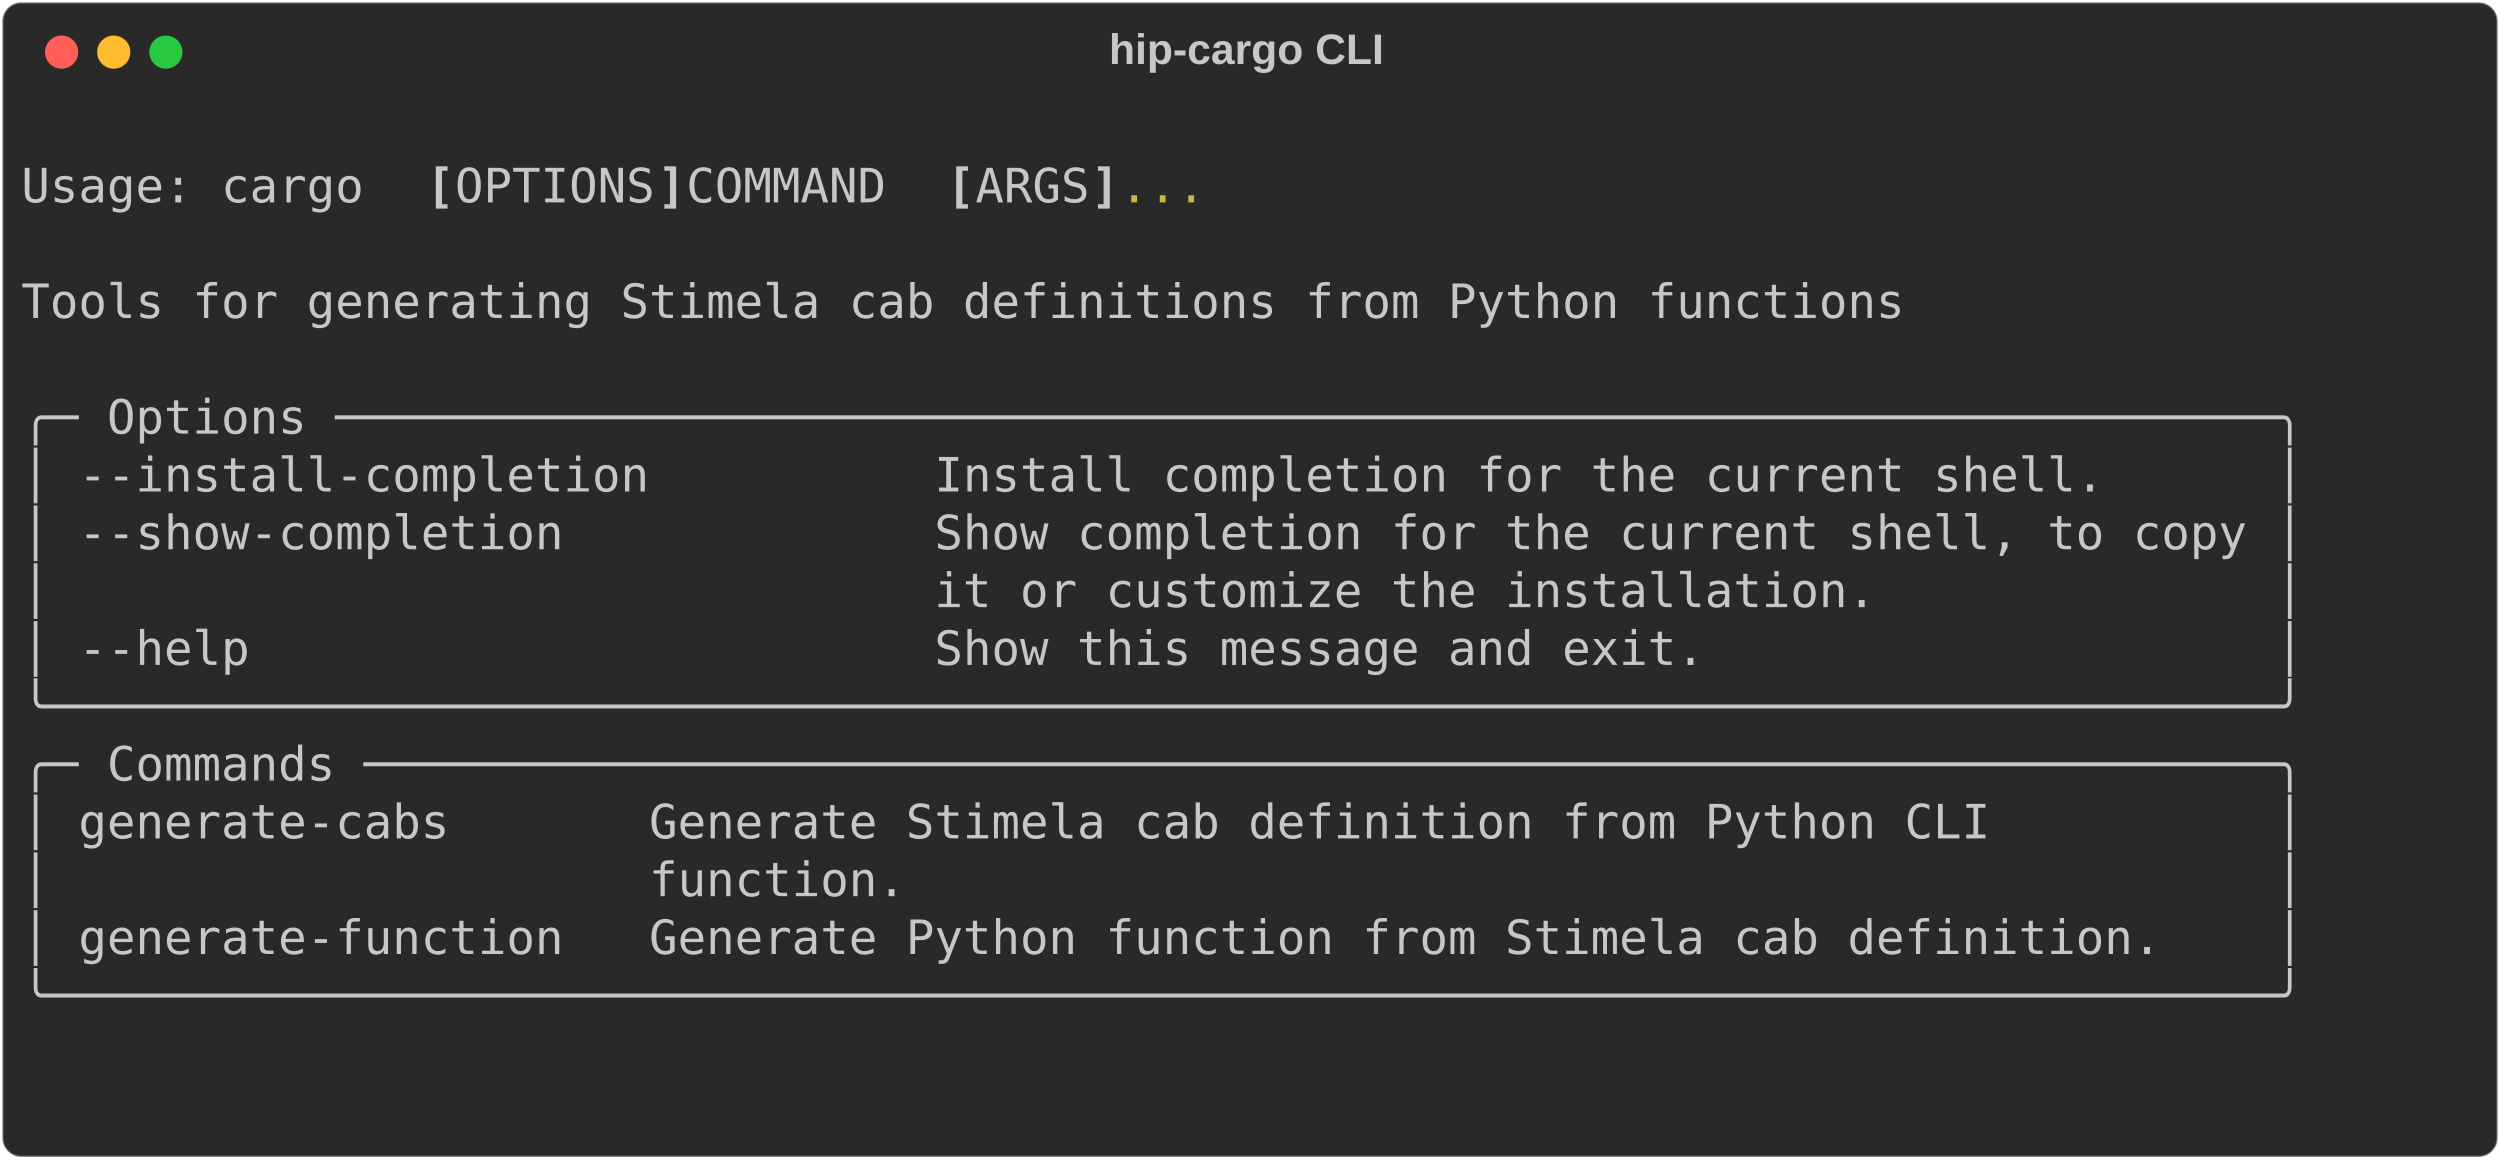
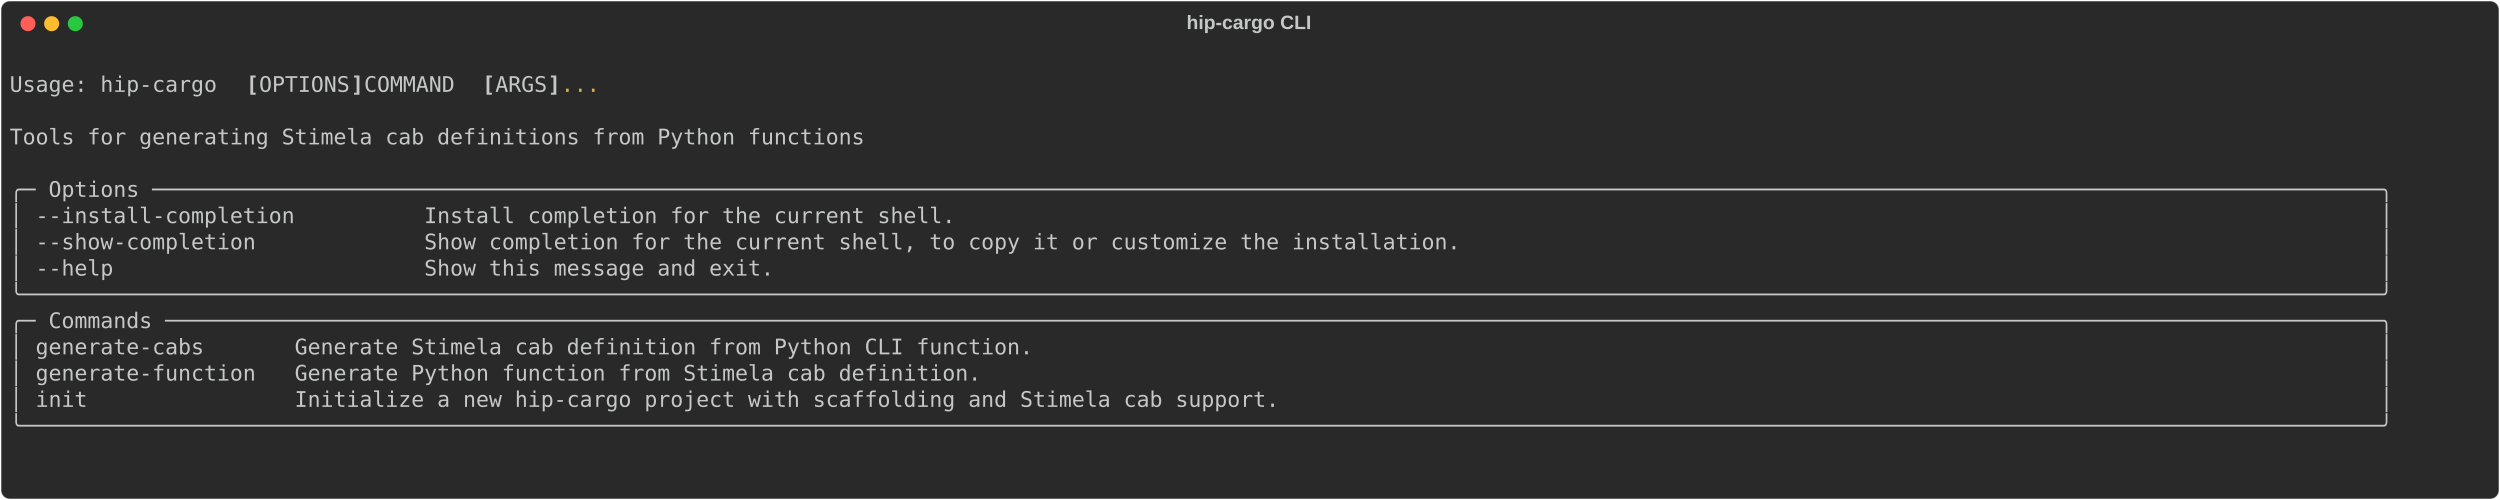
- <svg xmlns="http://www.w3.org/2000/svg" class="rich-terminal" viewBox="0 0 1055 489.2">
+ <svg xmlns="http://www.w3.org/2000/svg" class="rich-terminal" viewBox="0 0 2324 464.8">
  <style>

    @font-face {
        font-family: "Fira Code";
        src: local("FiraCode-Regular"),
                url("https://cdnjs.cloudflare.com/ajax/libs/firacode/6.2.0/woff2/FiraCode-Regular.woff2") format("woff2"),
                url("https://cdnjs.cloudflare.com/ajax/libs/firacode/6.2.0/woff/FiraCode-Regular.woff") format("woff");
        font-style: normal;
        font-weight: 400;
    }
    @font-face {
        font-family: "Fira Code";
        src: local("FiraCode-Bold"),
                url("https://cdnjs.cloudflare.com/ajax/libs/firacode/6.2.0/woff2/FiraCode-Bold.woff2") format("woff2"),
                url("https://cdnjs.cloudflare.com/ajax/libs/firacode/6.2.0/woff/FiraCode-Bold.woff") format("woff");
        font-style: bold;
        font-weight: 700;
    }

-     .terminal-2763086854-matrix {
+     .terminal-2015893429-matrix {
        font-family: Fira Code, monospace;
        font-size: 20px;
        line-height: 24.4px;
        font-variant-east-asian: full-width;
    }

-     .terminal-2763086854-title {
+     .terminal-2015893429-title {
        font-size: 18px;
        font-weight: bold;
        font-family: arial;
    }

-     .terminal-2763086854-r1 { fill: #c5c8c6 }
- .terminal-2763086854-r2 { fill: #c5c8c6;font-weight: bold }
- .terminal-2763086854-r3 { fill: #d0b344 }
+     .terminal-2015893429-r1 { fill: #c5c8c6 }
+ .terminal-2015893429-r2 { fill: #c5c8c6;font-weight: bold }
+ .terminal-2015893429-r3 { fill: #d0b344 }
    </style>
  <defs>
-     <clipPath id="terminal-2763086854-clip-terminal">
-       <rect x="0" y="0" width="1036.0" height="438.2" />
+     <clipPath id="terminal-2015893429-clip-terminal">
+       <rect x="0" y="0" width="2304.8" height="413.8" />
    </clipPath>
-     <clipPath id="terminal-2763086854-line-0">
-       <rect x="0" y="1.5" width="1037" height="24.65" />
+     <clipPath id="terminal-2015893429-line-0">
+       <rect x="0" y="1.5" width="2305.8" height="24.65" />
    </clipPath>
-     <clipPath id="terminal-2763086854-line-1">
-       <rect x="0" y="25.9" width="1037" height="24.65" />
+     <clipPath id="terminal-2015893429-line-1">
+       <rect x="0" y="25.9" width="2305.8" height="24.65" />
    </clipPath>
-     <clipPath id="terminal-2763086854-line-2">
-       <rect x="0" y="50.3" width="1037" height="24.65" />
+     <clipPath id="terminal-2015893429-line-2">
+       <rect x="0" y="50.3" width="2305.8" height="24.65" />
    </clipPath>
-     <clipPath id="terminal-2763086854-line-3">
-       <rect x="0" y="74.7" width="1037" height="24.65" />
+     <clipPath id="terminal-2015893429-line-3">
+       <rect x="0" y="74.7" width="2305.8" height="24.65" />
    </clipPath>
-     <clipPath id="terminal-2763086854-line-4">
-       <rect x="0" y="99.1" width="1037" height="24.65" />
+     <clipPath id="terminal-2015893429-line-4">
+       <rect x="0" y="99.1" width="2305.8" height="24.65" />
    </clipPath>
-     <clipPath id="terminal-2763086854-line-5">
-       <rect x="0" y="123.5" width="1037" height="24.65" />
+     <clipPath id="terminal-2015893429-line-5">
+       <rect x="0" y="123.5" width="2305.8" height="24.65" />
    </clipPath>
-     <clipPath id="terminal-2763086854-line-6">
-       <rect x="0" y="147.9" width="1037" height="24.65" />
+     <clipPath id="terminal-2015893429-line-6">
+       <rect x="0" y="147.9" width="2305.8" height="24.65" />
    </clipPath>
-     <clipPath id="terminal-2763086854-line-7">
-       <rect x="0" y="172.3" width="1037" height="24.65" />
+     <clipPath id="terminal-2015893429-line-7">
+       <rect x="0" y="172.3" width="2305.8" height="24.65" />
    </clipPath>
-     <clipPath id="terminal-2763086854-line-8">
-       <rect x="0" y="196.7" width="1037" height="24.65" />
+     <clipPath id="terminal-2015893429-line-8">
+       <rect x="0" y="196.7" width="2305.8" height="24.65" />
    </clipPath>
-     <clipPath id="terminal-2763086854-line-9">
-       <rect x="0" y="221.1" width="1037" height="24.65" />
+     <clipPath id="terminal-2015893429-line-9">
+       <rect x="0" y="221.1" width="2305.8" height="24.65" />
    </clipPath>
-     <clipPath id="terminal-2763086854-line-10">
-       <rect x="0" y="245.5" width="1037" height="24.65" />
+     <clipPath id="terminal-2015893429-line-10">
+       <rect x="0" y="245.5" width="2305.8" height="24.65" />
    </clipPath>
-     <clipPath id="terminal-2763086854-line-11">
-       <rect x="0" y="269.9" width="1037" height="24.65" />
+     <clipPath id="terminal-2015893429-line-11">
+       <rect x="0" y="269.9" width="2305.8" height="24.65" />
    </clipPath>
-     <clipPath id="terminal-2763086854-line-12">
-       <rect x="0" y="294.3" width="1037" height="24.65" />
+     <clipPath id="terminal-2015893429-line-12">
+       <rect x="0" y="294.3" width="2305.8" height="24.65" />
    </clipPath>
-     <clipPath id="terminal-2763086854-line-13">
-       <rect x="0" y="318.7" width="1037" height="24.65" />
+     <clipPath id="terminal-2015893429-line-13">
+       <rect x="0" y="318.7" width="2305.8" height="24.65" />
    </clipPath>
-     <clipPath id="terminal-2763086854-line-14">
-       <rect x="0" y="343.1" width="1037" height="24.65" />
+     <clipPath id="terminal-2015893429-line-14">
+       <rect x="0" y="343.1" width="2305.8" height="24.65" />
    </clipPath>
-     <clipPath id="terminal-2763086854-line-15">
-       <rect x="0" y="367.5" width="1037" height="24.65" />
-     </clipPath>
-     <clipPath id="terminal-2763086854-line-16">
-       <rect x="0" y="391.9" width="1037" height="24.65" />
+     <clipPath id="terminal-2015893429-line-15">
+       <rect x="0" y="367.5" width="2305.8" height="24.65" />
    </clipPath>
  </defs>
-   <rect fill="#292929" stroke="rgba(255,255,255,0.35)" stroke-width="1" x="1" y="1" width="1053" height="487.2" rx="8" />
-   <text class="terminal-2763086854-title" fill="#c5c8c6" text-anchor="middle" x="526" y="27">hip-cargo CLI</text>
+   <rect fill="#292929" stroke="rgba(255,255,255,0.35)" stroke-width="1" x="1" y="1" width="2322" height="462.8" rx="8" />
+   <text class="terminal-2015893429-title" fill="#c5c8c6" text-anchor="middle" x="1161" y="27">hip-cargo CLI</text>
  <g transform="translate(26,22)">
    <circle cx="0" cy="0" r="7" fill="#ff5f57" />
    <circle cx="22" cy="0" r="7" fill="#febc2e" />
    <circle cx="44" cy="0" r="7" fill="#28c840" />
  </g>
-   <g transform="translate(9, 41)" clip-path="url(#terminal-2763086854-clip-terminal)">
-     <g class="terminal-2763086854-matrix">
-       <text class="terminal-2763086854-r1" x="1037" y="20" textLength="12.2" clip-path="url(#terminal-2763086854-line-0)">
+   <g transform="translate(9, 41)" clip-path="url(#terminal-2015893429-clip-terminal)">
+     <g class="terminal-2015893429-matrix">
+       <text class="terminal-2015893429-r1" x="2305.8" y="20" textLength="12.2" clip-path="url(#terminal-2015893429-line-0)">
</text>
-       <text class="terminal-2763086854-r1" x="0" y="44.4" textLength="170.8" clip-path="url(#terminal-2763086854-line-1)"> Usage: cargo </text>
-       <text class="terminal-2763086854-r2" x="170.8" y="44.4" textLength="12.2" clip-path="url(#terminal-2763086854-line-1)">[</text>
-       <text class="terminal-2763086854-r1" x="183" y="44.4" textLength="85.4" clip-path="url(#terminal-2763086854-line-1)">OPTIONS</text>
-       <text class="terminal-2763086854-r2" x="268.4" y="44.4" textLength="12.2" clip-path="url(#terminal-2763086854-line-1)">]</text>
-       <text class="terminal-2763086854-r1" x="280.6" y="44.4" textLength="109.8" clip-path="url(#terminal-2763086854-line-1)"> COMMAND </text>
-       <text class="terminal-2763086854-r2" x="390.4" y="44.4" textLength="12.2" clip-path="url(#terminal-2763086854-line-1)">[</text>
-       <text class="terminal-2763086854-r1" x="402.6" y="44.4" textLength="48.8" clip-path="url(#terminal-2763086854-line-1)">ARGS</text>
-       <text class="terminal-2763086854-r2" x="451.4" y="44.4" textLength="12.2" clip-path="url(#terminal-2763086854-line-1)">]</text>
-       <text class="terminal-2763086854-r3" x="463.6" y="44.4" textLength="36.6" clip-path="url(#terminal-2763086854-line-1)">...</text>
-       <text class="terminal-2763086854-r1" x="1037" y="44.4" textLength="12.2" clip-path="url(#terminal-2763086854-line-1)">
+       <text class="terminal-2015893429-r1" x="0" y="44.4" textLength="219.6" clip-path="url(#terminal-2015893429-line-1)"> Usage: hip-cargo </text>
+       <text class="terminal-2015893429-r2" x="219.6" y="44.4" textLength="12.2" clip-path="url(#terminal-2015893429-line-1)">[</text>
+       <text class="terminal-2015893429-r1" x="231.8" y="44.4" textLength="85.4" clip-path="url(#terminal-2015893429-line-1)">OPTIONS</text>
+       <text class="terminal-2015893429-r2" x="317.2" y="44.4" textLength="12.2" clip-path="url(#terminal-2015893429-line-1)">]</text>
+       <text class="terminal-2015893429-r1" x="329.4" y="44.4" textLength="109.8" clip-path="url(#terminal-2015893429-line-1)"> COMMAND </text>
+       <text class="terminal-2015893429-r2" x="439.2" y="44.4" textLength="12.2" clip-path="url(#terminal-2015893429-line-1)">[</text>
+       <text class="terminal-2015893429-r1" x="451.4" y="44.4" textLength="48.8" clip-path="url(#terminal-2015893429-line-1)">ARGS</text>
+       <text class="terminal-2015893429-r2" x="500.2" y="44.4" textLength="12.2" clip-path="url(#terminal-2015893429-line-1)">]</text>
+       <text class="terminal-2015893429-r3" x="512.4" y="44.4" textLength="36.6" clip-path="url(#terminal-2015893429-line-1)">...</text>
+       <text class="terminal-2015893429-r1" x="2305.8" y="44.4" textLength="12.2" clip-path="url(#terminal-2015893429-line-1)">
</text>
-       <text class="terminal-2763086854-r1" x="1037" y="68.8" textLength="12.2" clip-path="url(#terminal-2763086854-line-2)">
+       <text class="terminal-2015893429-r1" x="2305.8" y="68.8" textLength="12.2" clip-path="url(#terminal-2015893429-line-2)">
</text>
-       <text class="terminal-2763086854-r1" x="0" y="93.2" textLength="976" clip-path="url(#terminal-2763086854-line-3)"> Tools for generating Stimela cab definitions from Python functions             </text>
-       <text class="terminal-2763086854-r1" x="1037" y="93.2" textLength="12.2" clip-path="url(#terminal-2763086854-line-3)">
+       <text class="terminal-2015893429-r1" x="0" y="93.2" textLength="2244.8" clip-path="url(#terminal-2015893429-line-3)"> Tools for generating Stimela cab definitions from Python functions                                                                                                                     </text>
+       <text class="terminal-2015893429-r1" x="2305.8" y="93.2" textLength="12.2" clip-path="url(#terminal-2015893429-line-3)">
</text>
-       <text class="terminal-2763086854-r1" x="1037" y="117.6" textLength="12.2" clip-path="url(#terminal-2763086854-line-4)">
+       <text class="terminal-2015893429-r1" x="2305.8" y="117.6" textLength="12.2" clip-path="url(#terminal-2015893429-line-4)">
</text>
-       <text class="terminal-2763086854-r1" x="0" y="142" textLength="976" clip-path="url(#terminal-2763086854-line-5)">╭─ Options ────────────────────────────────────────────────────────────────────╮</text>
-       <text class="terminal-2763086854-r1" x="1037" y="142" textLength="12.2" clip-path="url(#terminal-2763086854-line-5)">
+       <text class="terminal-2015893429-r1" x="0" y="142" textLength="2244.8" clip-path="url(#terminal-2015893429-line-5)">╭─ Options ────────────────────────────────────────────────────────────────────────────────────────────────────────────────────────────────────────────────────────────────────────────╮</text>
+       <text class="terminal-2015893429-r1" x="2305.8" y="142" textLength="12.2" clip-path="url(#terminal-2015893429-line-5)">
</text>
-       <text class="terminal-2763086854-r1" x="0" y="166.4" textLength="976" clip-path="url(#terminal-2763086854-line-6)">│ --install-completion          Install completion for the current shell.      │</text>
-       <text class="terminal-2763086854-r1" x="1037" y="166.4" textLength="12.2" clip-path="url(#terminal-2763086854-line-6)">
+       <text class="terminal-2015893429-r1" x="0" y="166.4" textLength="2244.8" clip-path="url(#terminal-2015893429-line-6)">│ --install-completion          Install completion for the current shell.                                                                                                              │</text>
+       <text class="terminal-2015893429-r1" x="2305.8" y="166.4" textLength="12.2" clip-path="url(#terminal-2015893429-line-6)">
</text>
-       <text class="terminal-2763086854-r1" x="0" y="190.8" textLength="976" clip-path="url(#terminal-2763086854-line-7)">│ --show-completion             Show completion for the current shell, to copy │</text>
-       <text class="terminal-2763086854-r1" x="1037" y="190.8" textLength="12.2" clip-path="url(#terminal-2763086854-line-7)">
+       <text class="terminal-2015893429-r1" x="0" y="190.8" textLength="2244.8" clip-path="url(#terminal-2015893429-line-7)">│ --show-completion             Show completion for the current shell, to copy it or customize the installation.                                                                       │</text>
+       <text class="terminal-2015893429-r1" x="2305.8" y="190.8" textLength="12.2" clip-path="url(#terminal-2015893429-line-7)">
</text>
-       <text class="terminal-2763086854-r1" x="0" y="215.2" textLength="976" clip-path="url(#terminal-2763086854-line-8)">│                               it or customize the installation.              │</text>
-       <text class="terminal-2763086854-r1" x="1037" y="215.2" textLength="12.2" clip-path="url(#terminal-2763086854-line-8)">
+       <text class="terminal-2015893429-r1" x="0" y="215.2" textLength="2244.8" clip-path="url(#terminal-2015893429-line-8)">│ --help                        Show this message and exit.                                                                                                                            │</text>
+       <text class="terminal-2015893429-r1" x="2305.8" y="215.2" textLength="12.2" clip-path="url(#terminal-2015893429-line-8)">
</text>
-       <text class="terminal-2763086854-r1" x="0" y="239.6" textLength="976" clip-path="url(#terminal-2763086854-line-9)">│ --help                        Show this message and exit.                    │</text>
-       <text class="terminal-2763086854-r1" x="1037" y="239.6" textLength="12.2" clip-path="url(#terminal-2763086854-line-9)">
+       <text class="terminal-2015893429-r1" x="0" y="239.6" textLength="2244.8" clip-path="url(#terminal-2015893429-line-9)">╰──────────────────────────────────────────────────────────────────────────────────────────────────────────────────────────────────────────────────────────────────────────────────────╯</text>
+       <text class="terminal-2015893429-r1" x="2305.8" y="239.6" textLength="12.2" clip-path="url(#terminal-2015893429-line-9)">
</text>
-       <text class="terminal-2763086854-r1" x="0" y="264" textLength="976" clip-path="url(#terminal-2763086854-line-10)">╰──────────────────────────────────────────────────────────────────────────────╯</text>
-       <text class="terminal-2763086854-r1" x="1037" y="264" textLength="12.2" clip-path="url(#terminal-2763086854-line-10)">
+       <text class="terminal-2015893429-r1" x="0" y="264" textLength="2244.8" clip-path="url(#terminal-2015893429-line-10)">╭─ Commands ───────────────────────────────────────────────────────────────────────────────────────────────────────────────────────────────────────────────────────────────────────────╮</text>
+       <text class="terminal-2015893429-r1" x="2305.8" y="264" textLength="12.2" clip-path="url(#terminal-2015893429-line-10)">
</text>
-       <text class="terminal-2763086854-r1" x="0" y="288.4" textLength="976" clip-path="url(#terminal-2763086854-line-11)">╭─ Commands ───────────────────────────────────────────────────────────────────╮</text>
-       <text class="terminal-2763086854-r1" x="1037" y="288.4" textLength="12.2" clip-path="url(#terminal-2763086854-line-11)">
+       <text class="terminal-2015893429-r1" x="0" y="288.4" textLength="2244.8" clip-path="url(#terminal-2015893429-line-11)">│ generate-cabs       Generate Stimela cab definition from Python CLI function.                                                                                                        │</text>
+       <text class="terminal-2015893429-r1" x="2305.8" y="288.4" textLength="12.2" clip-path="url(#terminal-2015893429-line-11)">
</text>
-       <text class="terminal-2763086854-r1" x="0" y="312.8" textLength="976" clip-path="url(#terminal-2763086854-line-12)">│ generate-cabs       Generate Stimela cab definition from Python CLI          │</text>
-       <text class="terminal-2763086854-r1" x="1037" y="312.8" textLength="12.2" clip-path="url(#terminal-2763086854-line-12)">
+       <text class="terminal-2015893429-r1" x="0" y="312.8" textLength="2244.8" clip-path="url(#terminal-2015893429-line-12)">│ generate-function   Generate Python function from Stimela cab definition.                                                                                                            │</text>
+       <text class="terminal-2015893429-r1" x="2305.8" y="312.8" textLength="12.2" clip-path="url(#terminal-2015893429-line-12)">
</text>
-       <text class="terminal-2763086854-r1" x="0" y="337.2" textLength="976" clip-path="url(#terminal-2763086854-line-13)">│                     function.                                                │</text>
-       <text class="terminal-2763086854-r1" x="1037" y="337.2" textLength="12.2" clip-path="url(#terminal-2763086854-line-13)">
+       <text class="terminal-2015893429-r1" x="0" y="337.2" textLength="2244.8" clip-path="url(#terminal-2015893429-line-13)">│ init                Initialize a new hip-cargo project with scaffolding and Stimela cab support.                                                                                     │</text>
+       <text class="terminal-2015893429-r1" x="2305.8" y="337.2" textLength="12.2" clip-path="url(#terminal-2015893429-line-13)">
</text>
-       <text class="terminal-2763086854-r1" x="0" y="361.6" textLength="976" clip-path="url(#terminal-2763086854-line-14)">│ generate-function   Generate Python function from Stimela cab definition.    │</text>
-       <text class="terminal-2763086854-r1" x="1037" y="361.6" textLength="12.2" clip-path="url(#terminal-2763086854-line-14)">
+       <text class="terminal-2015893429-r1" x="0" y="361.6" textLength="2244.8" clip-path="url(#terminal-2015893429-line-14)">╰──────────────────────────────────────────────────────────────────────────────────────────────────────────────────────────────────────────────────────────────────────────────────────╯</text>
+       <text class="terminal-2015893429-r1" x="2305.8" y="361.6" textLength="12.2" clip-path="url(#terminal-2015893429-line-14)">
</text>
-       <text class="terminal-2763086854-r1" x="0" y="386" textLength="976" clip-path="url(#terminal-2763086854-line-15)">╰──────────────────────────────────────────────────────────────────────────────╯</text>
-       <text class="terminal-2763086854-r1" x="1037" y="386" textLength="12.2" clip-path="url(#terminal-2763086854-line-15)">
+       <text class="terminal-2015893429-r1" x="2305.8" y="386" textLength="12.2" clip-path="url(#terminal-2015893429-line-15)">
</text>
-       <text class="terminal-2763086854-r1" x="1037" y="410.4" textLength="12.2" clip-path="url(#terminal-2763086854-line-16)">
- </text>
-       <text class="terminal-2763086854-r1" x="1037" y="434.8" textLength="12.2" clip-path="url(#terminal-2763086854-line-17)">
+       <text class="terminal-2015893429-r1" x="2305.8" y="410.4" textLength="12.2" clip-path="url(#terminal-2015893429-line-16)">
</text>
    </g>
  </g>
</svg>
